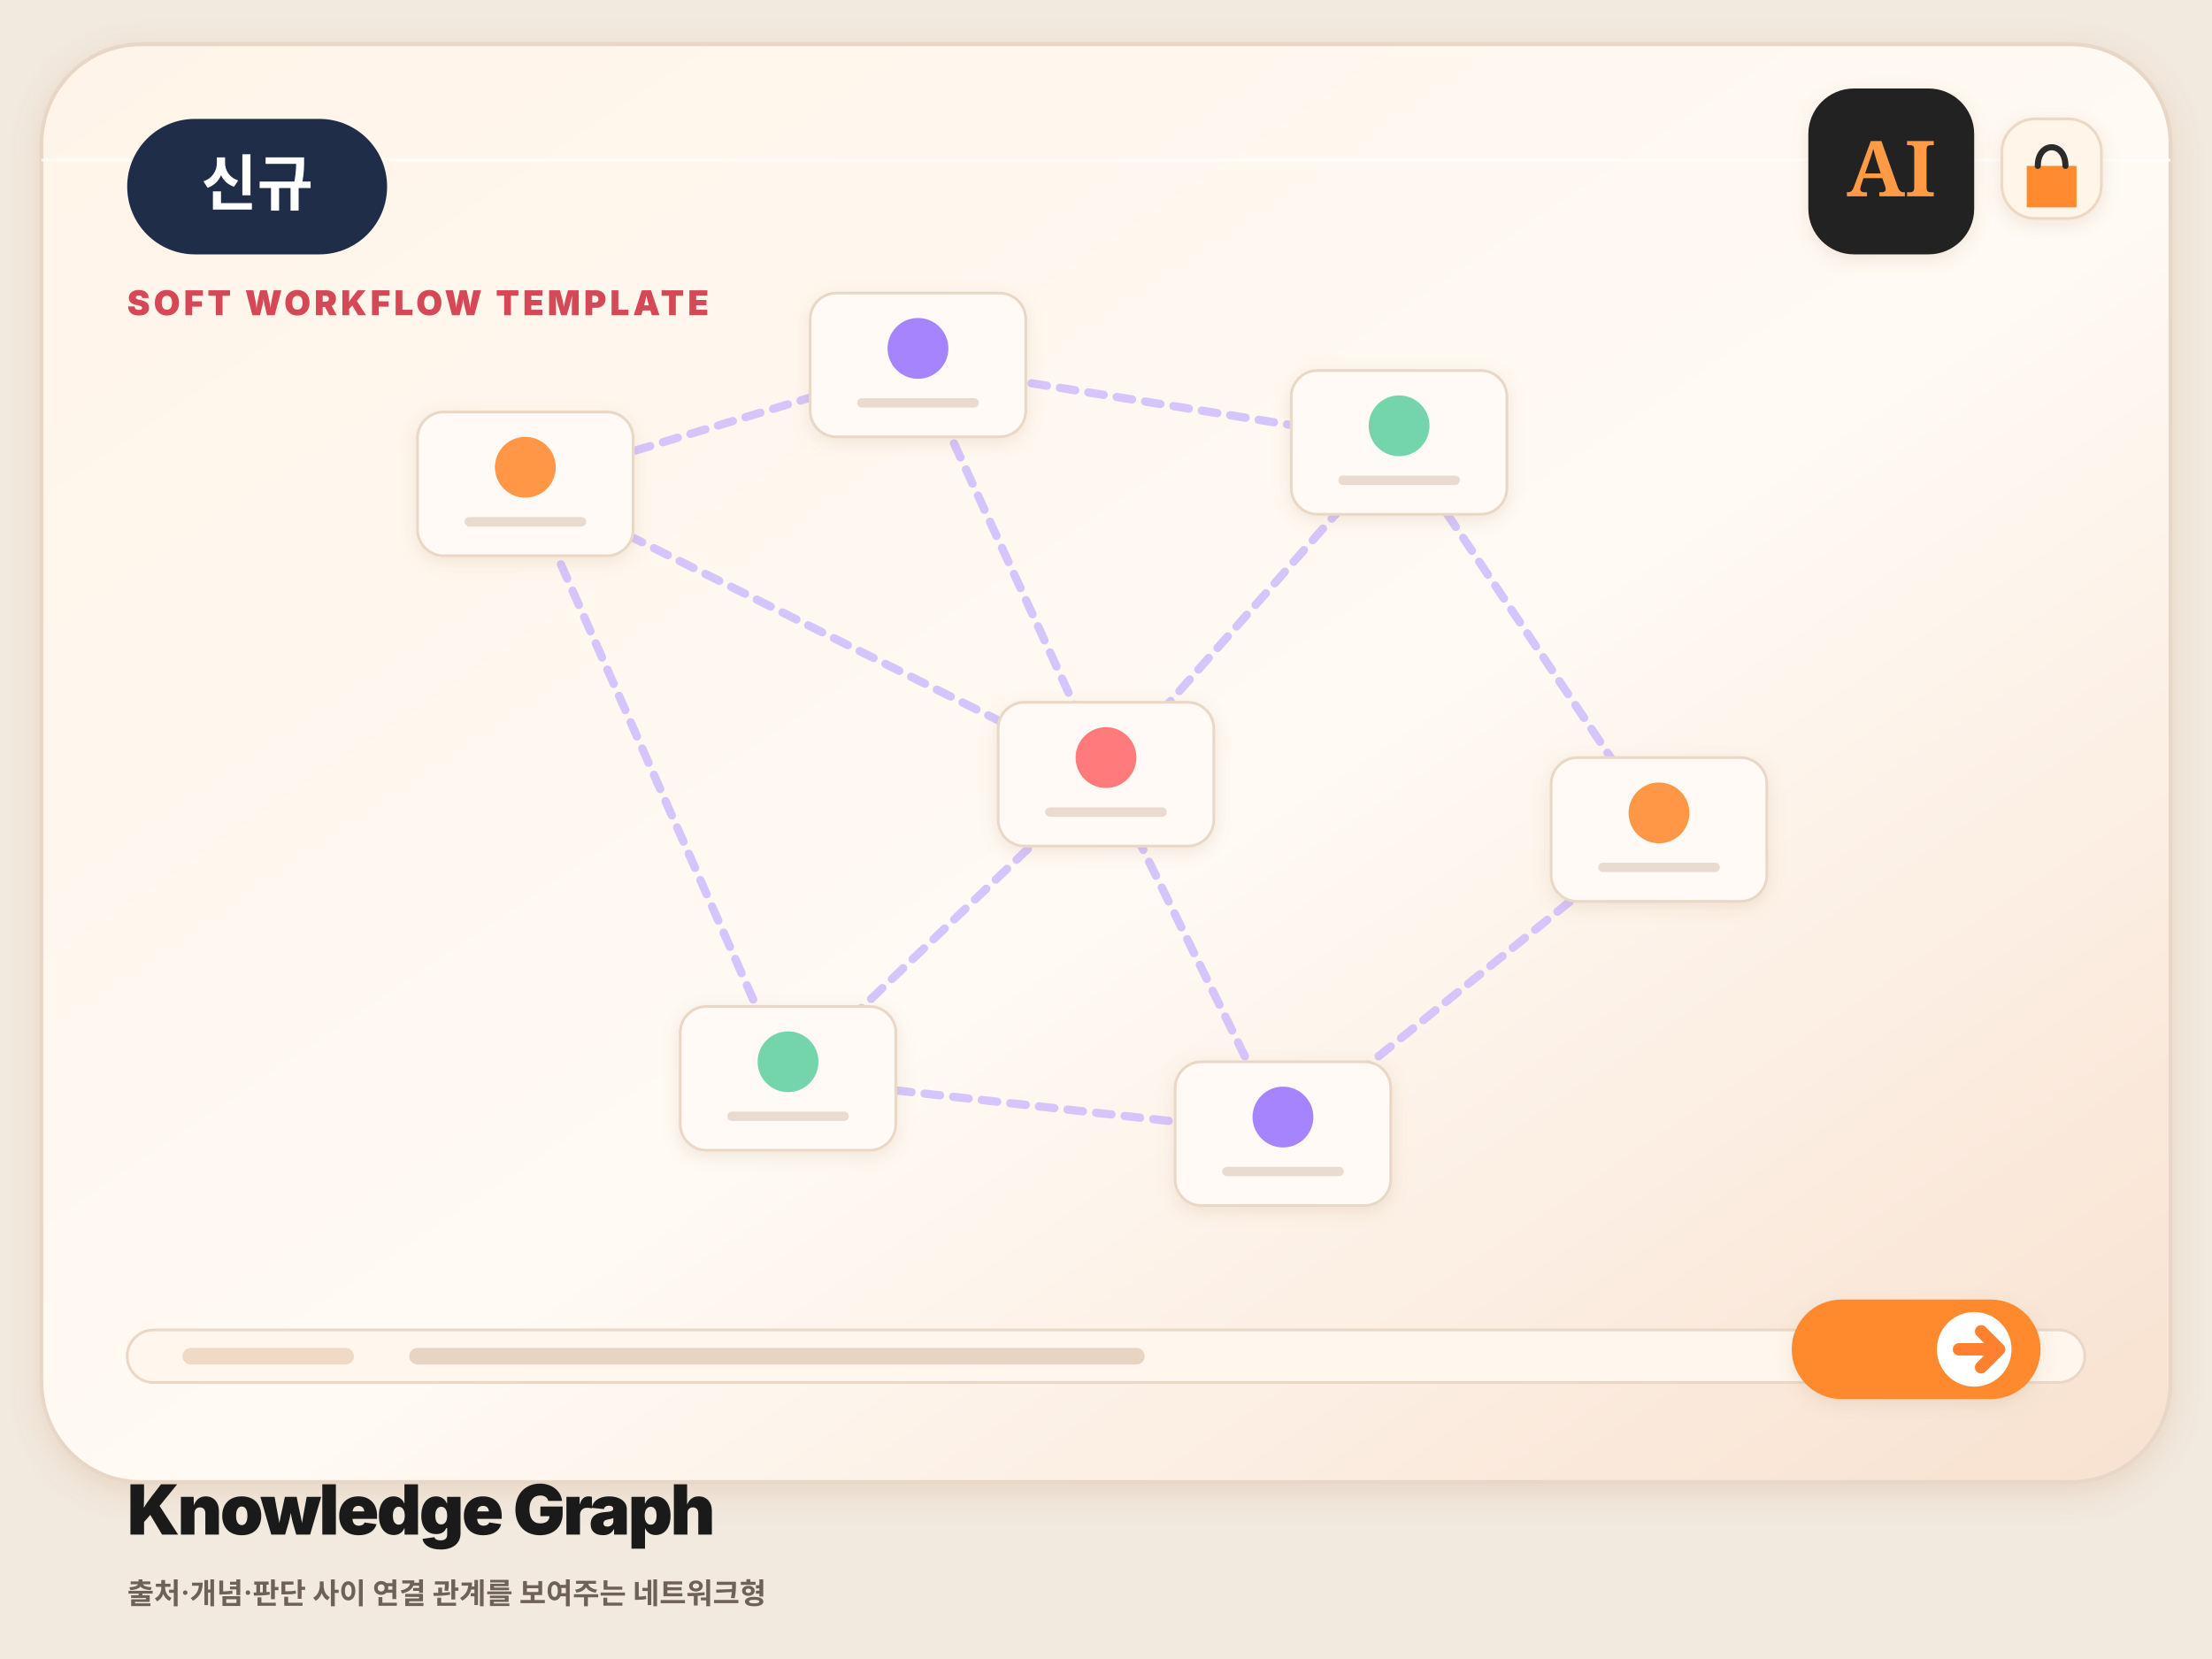
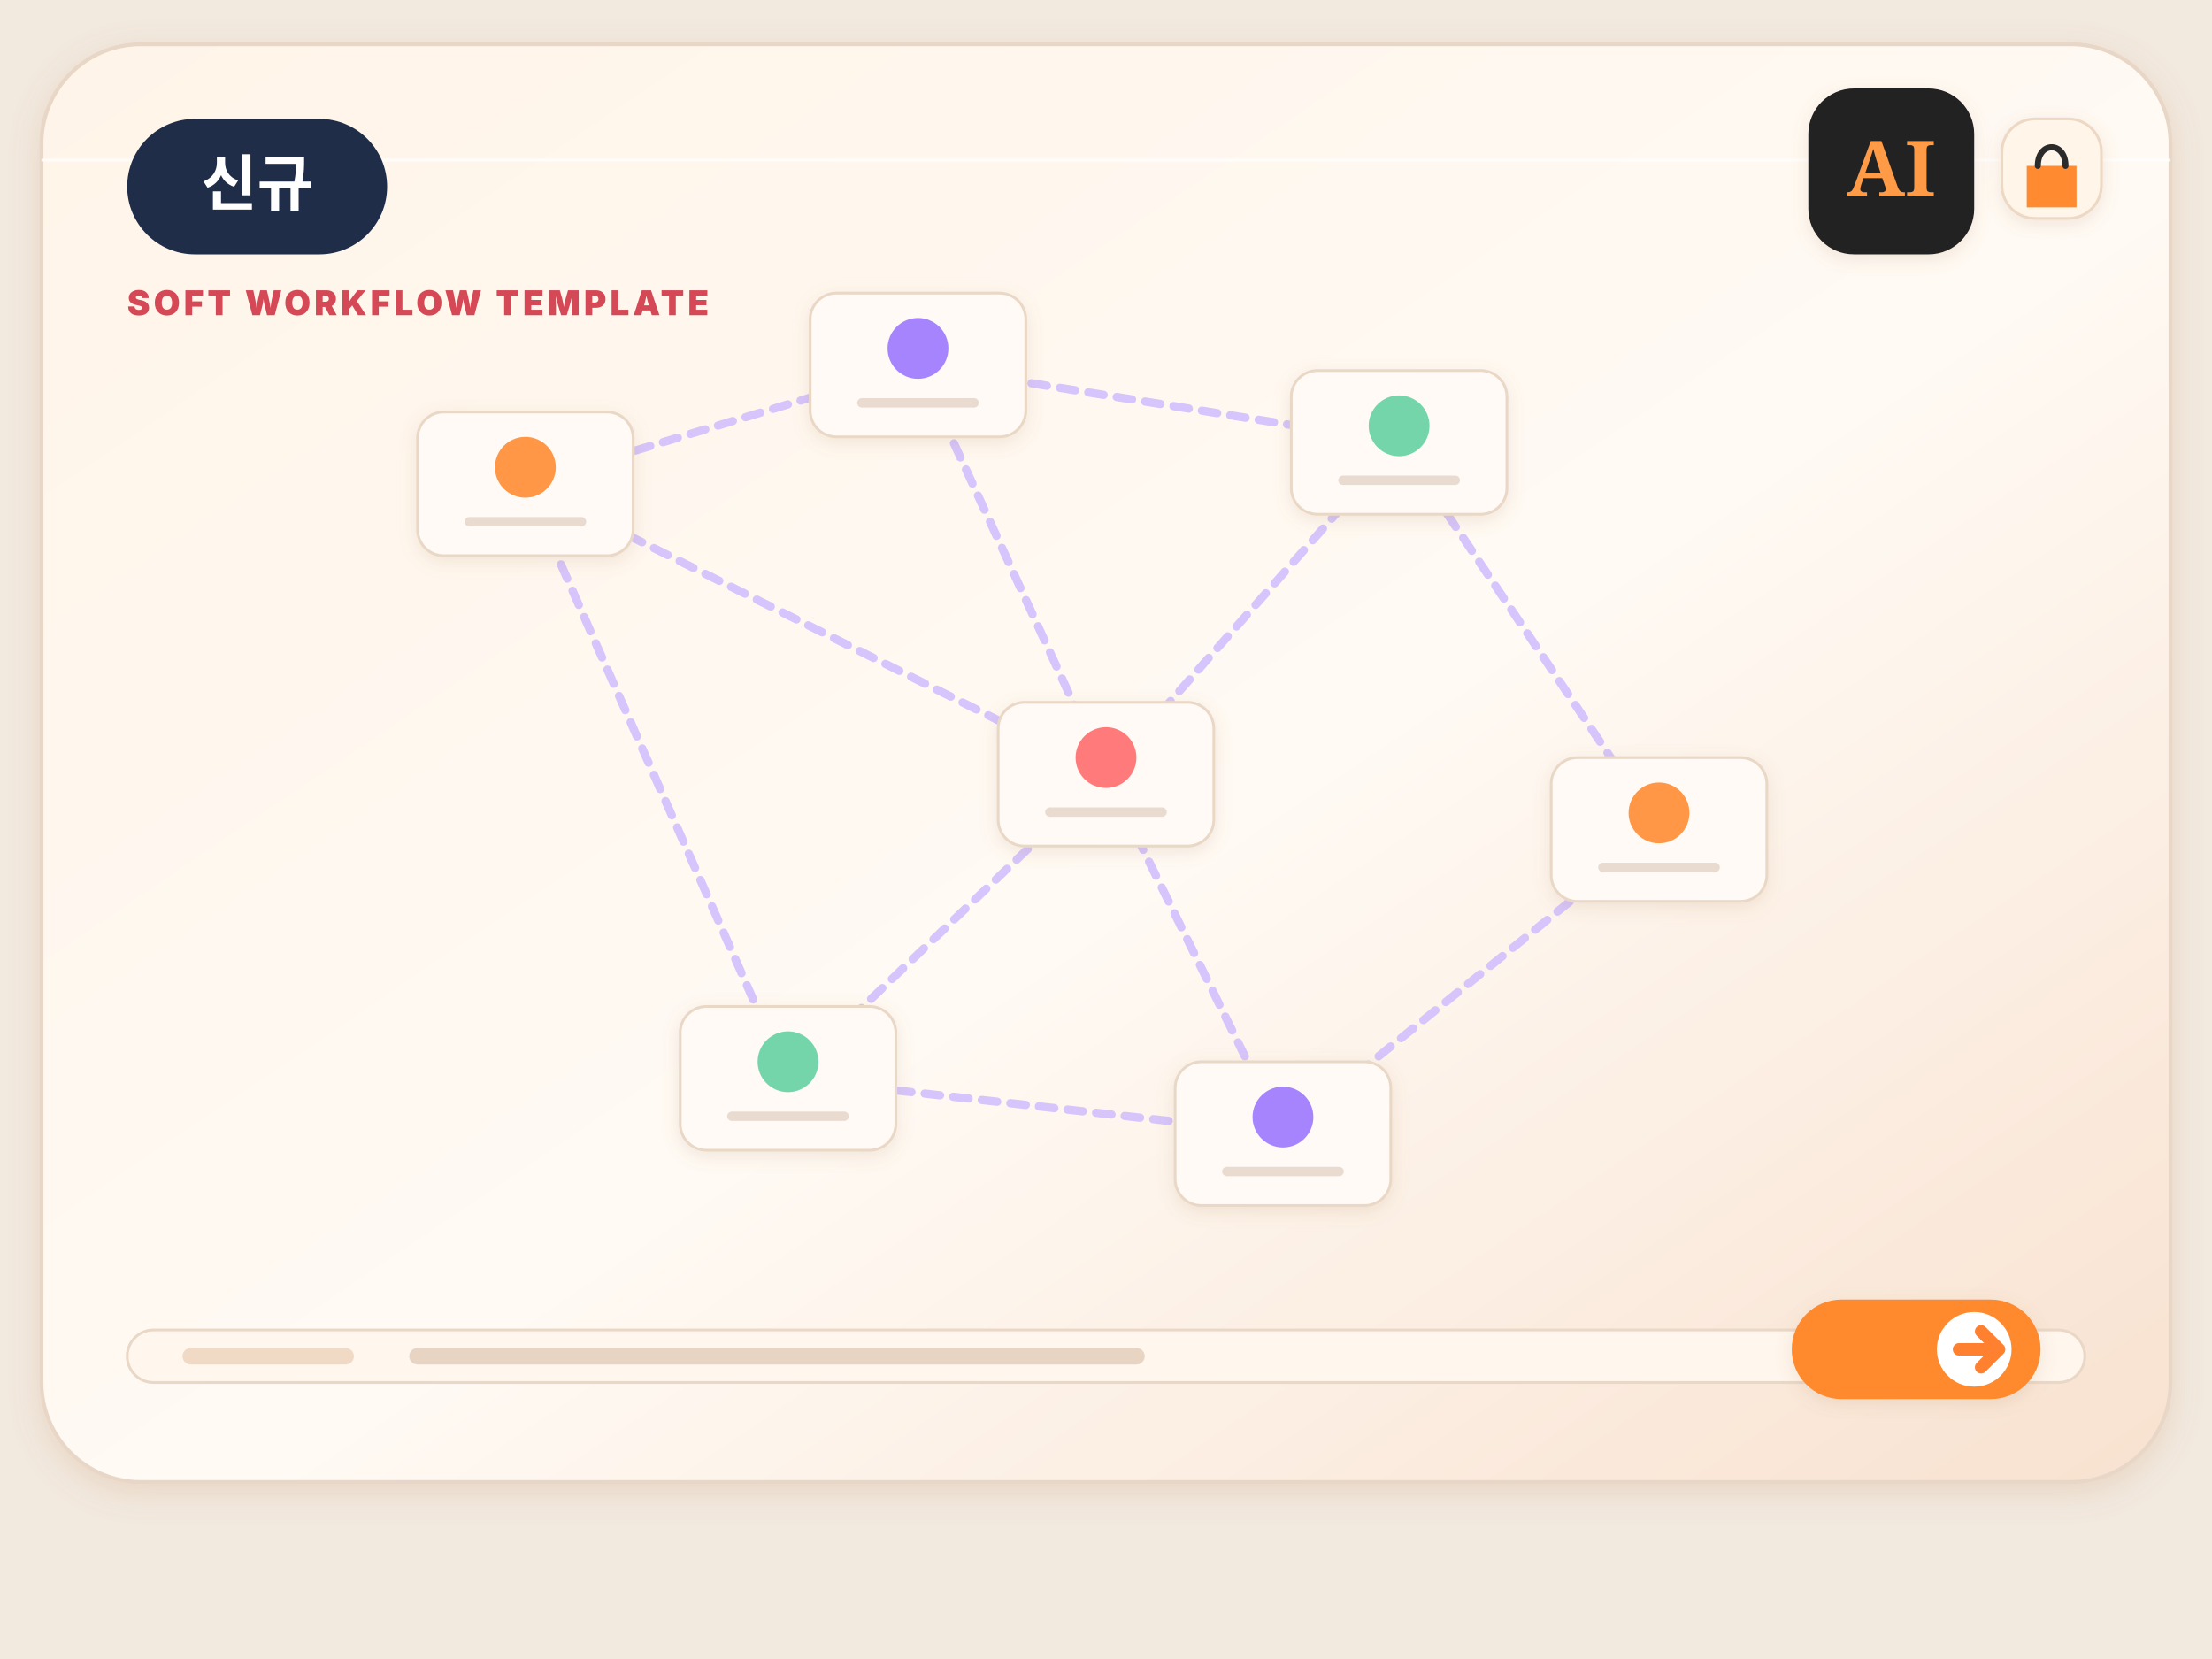
<svg xmlns="http://www.w3.org/2000/svg" width="8000" height="6000" viewBox="0 0 8000 6000" role="img" aria-labelledby="title desc">
  <defs>
    <linearGradient id="bg" x1="0" y1="0" x2="1" y2="1">
      <stop offset="0" stop-color="#fff4e8" />
      <stop offset=".55" stop-color="#fffaf4" />
      <stop offset="1" stop-color="#f8e1cf" />
    </linearGradient>
    <filter id="shadow" x="-20%" y="-20%" width="140%" height="150%">
      <feDropShadow dx="0" dy="32" stdDeviation="54" flood-color="#c79565" flood-opacity=".22" />
    </filter>
    <filter id="soft" x="-20%" y="-20%" width="140%" height="140%">
      <feDropShadow dx="0" dy="18" stdDeviation="30" flood-color="#ac7c53" flood-opacity=".16" />
    </filter>
    <style>.k{font:900 124px -apple-system,BlinkMacSystemFont,'Pretendard','Segoe UI',sans-serif;fill:#d54855;letter-spacing:13px}.t{font:900 250px -apple-system,BlinkMacSystemFont,'Pretendard','Segoe UI',sans-serif;fill:#1a1a1a;letter-spacing:-8px}.s{font:600 105px -apple-system,BlinkMacSystemFont,'Pretendard','Segoe UI',sans-serif;fill:#6e6258}</style>
  </defs>
  <rect width="8000" height="6000" fill="#f2e9df" />
  <rect x="150" y="160" width="7700" height="5200" rx="360" fill="url(#bg)" stroke="#e8d7c7" stroke-width="14" filter="url(#shadow)" />
  <rect x="150" y="574" width="7700" height="10" fill="#fff" opacity=".75" />
  <rect x="460" y="430" width="940" height="490" rx="245" fill="#1f2d49" />
  <text x="930" y="742" text-anchor="middle" font-family="-apple-system,BlinkMacSystemFont,Pretendard,sans-serif" font-size="220" font-weight="900" fill="#fff">신규</text>
  <rect x="6540" y="320" width="600" height="600" rx="165" fill="#242421" filter="url(#soft)" />
  <text x="6840" y="710" text-anchor="middle" font-family="Georgia,serif" font-size="280" font-weight="900" fill="#ff9b46">AI</text>
  <rect x="7240" y="430" width="360" height="360" rx="120" fill="#fff5e9" stroke="#edd8c4" stroke-width="10" filter="url(#soft)" />
  <path d="M7330 600h180v150h-180z" fill="#ff8a2f" />
  <path d="M7370 600c0-90 100-90 100 0" fill="none" stroke="#2b2b2b" stroke-width="22" stroke-linecap="round" />
  <text x="460" y="1140" class="k">SOFT WORKFLOW TEMPLATE</text>
  <g>
    <path d="M1900 1750L3320 1320" stroke="#cbb6ff" stroke-width="30" stroke-dasharray="56 48" stroke-linecap="round" opacity=".78" />
    <path d="M3320 1320L5060 1600" stroke="#cbb6ff" stroke-width="30" stroke-dasharray="56 48" stroke-linecap="round" opacity=".78" />
    <path d="M5060 1600L6000 3000" stroke="#cbb6ff" stroke-width="30" stroke-dasharray="56 48" stroke-linecap="round" opacity=".78" />
    <path d="M6000 3000L4640 4100" stroke="#cbb6ff" stroke-width="30" stroke-dasharray="56 48" stroke-linecap="round" opacity=".78" />
    <path d="M4640 4100L2850 3900" stroke="#cbb6ff" stroke-width="30" stroke-dasharray="56 48" stroke-linecap="round" opacity=".78" />
    <path d="M2850 3900L1900 1750" stroke="#cbb6ff" stroke-width="30" stroke-dasharray="56 48" stroke-linecap="round" opacity=".78" />
    <path d="M3320 1320L4000 2800" stroke="#cbb6ff" stroke-width="30" stroke-dasharray="56 48" stroke-linecap="round" opacity=".78" />
    <path d="M5060 1600L4000 2800" stroke="#cbb6ff" stroke-width="30" stroke-dasharray="56 48" stroke-linecap="round" opacity=".78" />
    <path d="M4640 4100L4000 2800" stroke="#cbb6ff" stroke-width="30" stroke-dasharray="56 48" stroke-linecap="round" opacity=".78" />
    <path d="M2850 3900L4000 2800" stroke="#cbb6ff" stroke-width="30" stroke-dasharray="56 48" stroke-linecap="round" opacity=".78" />
    <path d="M1900 1750L4000 2800" stroke="#cbb6ff" stroke-width="30" stroke-dasharray="56 48" stroke-linecap="round" opacity=".78" />
    <rect x="1510" y="1490" width="780" height="520" rx="95" fill="#fffaf5" stroke="#ead8c7" stroke-width="10" filter="url(#soft)" />
    <circle cx="1900" cy="1690" r="110" fill="#ff8a2f" opacity=".88" />
    <rect x="1680" y="1870" width="440" height="34" rx="17" fill="#eadbd0" />
    <rect x="2930" y="1060" width="780" height="520" rx="95" fill="#fffaf5" stroke="#ead8c7" stroke-width="10" filter="url(#soft)" />
    <circle cx="3320" cy="1260" r="110" fill="#9a75ff" opacity=".88" />
    <rect x="3100" y="1440" width="440" height="34" rx="17" fill="#eadbd0" />
    <rect x="4670" y="1340" width="780" height="520" rx="95" fill="#fffaf5" stroke="#ead8c7" stroke-width="10" filter="url(#soft)" />
    <circle cx="5060" cy="1540" r="110" fill="#61d1a0" opacity=".88" />
    <rect x="4840" y="1720" width="440" height="34" rx="17" fill="#eadbd0" />
    <rect x="5610" y="2740" width="780" height="520" rx="95" fill="#fffaf5" stroke="#ead8c7" stroke-width="10" filter="url(#soft)" />
    <circle cx="6000" cy="2940" r="110" fill="#ff8a2f" opacity=".88" />
    <rect x="5780" y="3120" width="440" height="34" rx="17" fill="#eadbd0" />
    <rect x="4250" y="3840" width="780" height="520" rx="95" fill="#fffaf5" stroke="#ead8c7" stroke-width="10" filter="url(#soft)" />
    <circle cx="4640" cy="4040" r="110" fill="#9a75ff" opacity=".88" />
    <rect x="4420" y="4220" width="440" height="34" rx="17" fill="#eadbd0" />
    <rect x="2460" y="3640" width="780" height="520" rx="95" fill="#fffaf5" stroke="#ead8c7" stroke-width="10" filter="url(#soft)" />
    <circle cx="2850" cy="3840" r="110" fill="#61d1a0" opacity=".88" />
    <rect x="2630" y="4020" width="440" height="34" rx="17" fill="#eadbd0" />
    <rect x="3610" y="2540" width="780" height="520" rx="95" fill="#fffaf5" stroke="#ead8c7" stroke-width="10" filter="url(#soft)" />
    <circle cx="4000" cy="2740" r="110" fill="#ff6b6b" opacity=".88" />
    <rect x="3780" y="2920" width="440" height="34" rx="17" fill="#eadbd0" />
  </g>
  <rect x="460" y="4810" width="7080" height="190" rx="95" fill="#fff6ed" stroke="#ead8c7" stroke-width="10" />
  <rect x="660" y="4875" width="620" height="60" rx="30" fill="#f1dac5" />
  <rect x="1480" y="4875" width="2660" height="60" rx="30" fill="#e8d4c2" />
  <rect x="6480" y="4700" width="900" height="360" rx="180" fill="#ff8a2f" filter="url(#soft)" />
  <circle cx="7140" cy="4880" r="135" fill="#fff" />
  <path d="M7085 4880h145m-65-65 65 65-65 65" stroke="#ff812f" stroke-width="45" fill="none" stroke-linecap="round" stroke-linejoin="round" />
-   <text x="460" y="5550" class="t">Knowledge Graph</text>
-   <text x="460" y="5800" class="s">출처·개념·판단 사이 연결 관계를 보여주는 네트워크형</text>
</svg>
